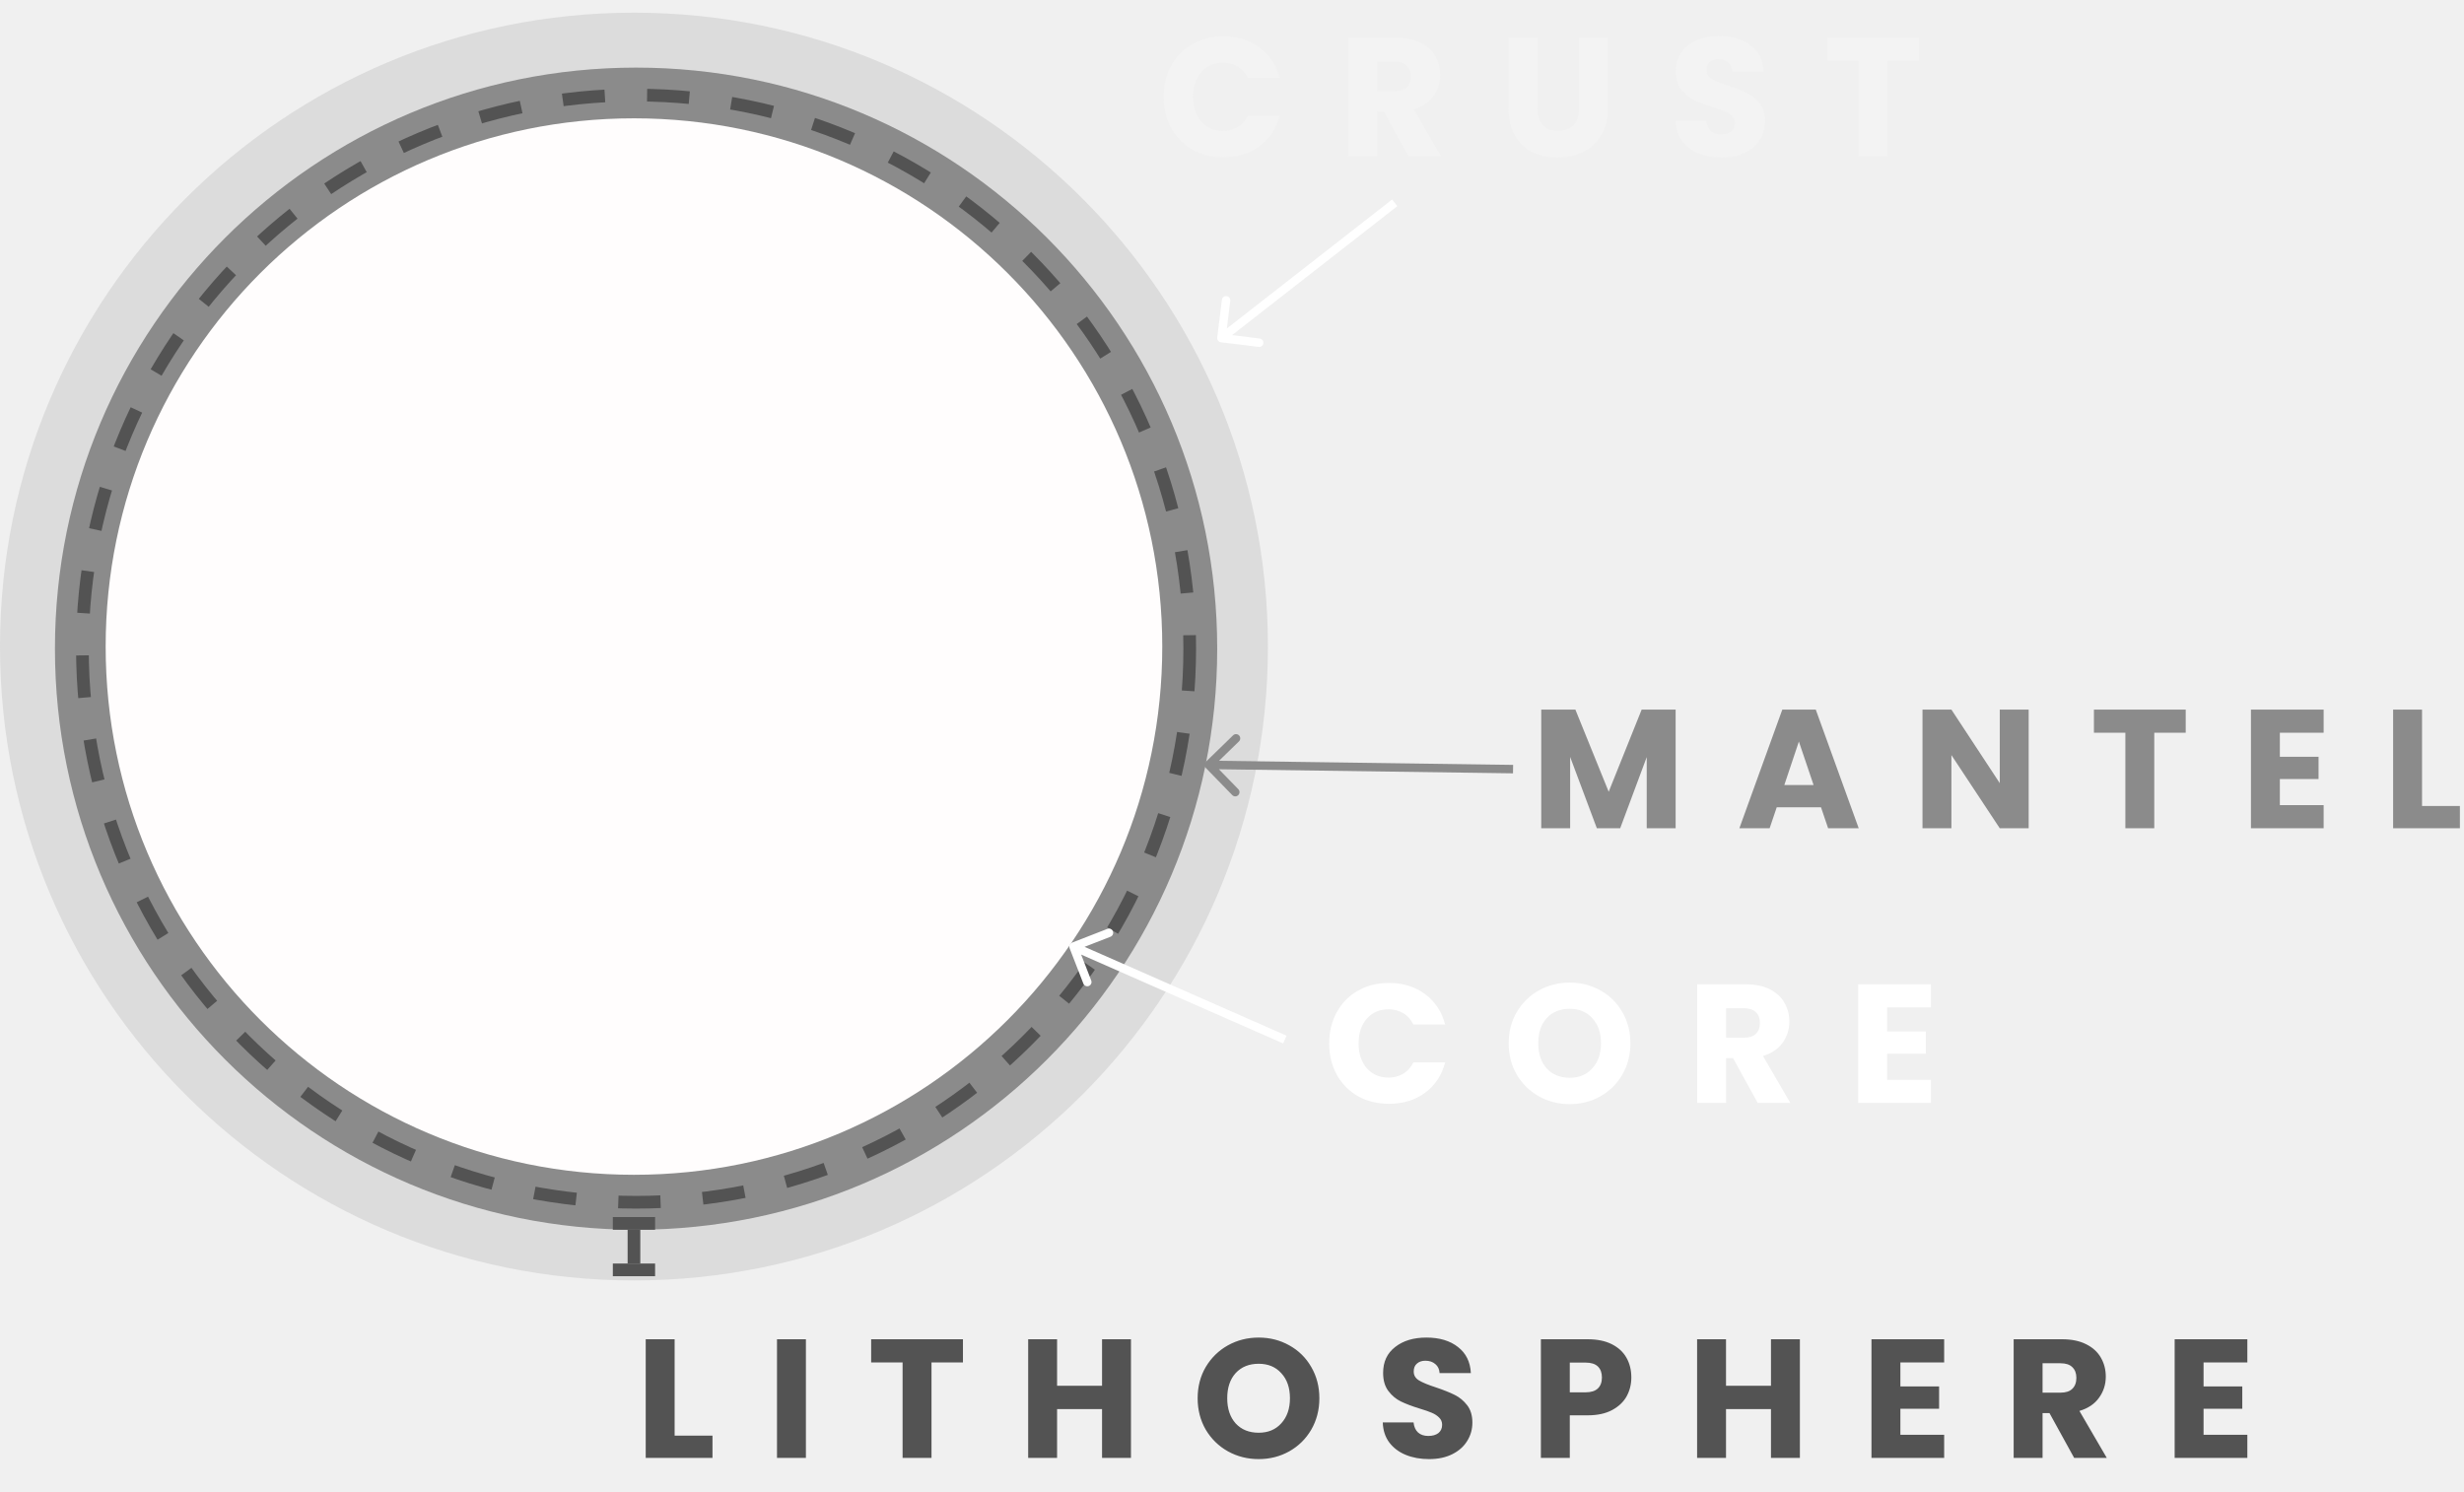
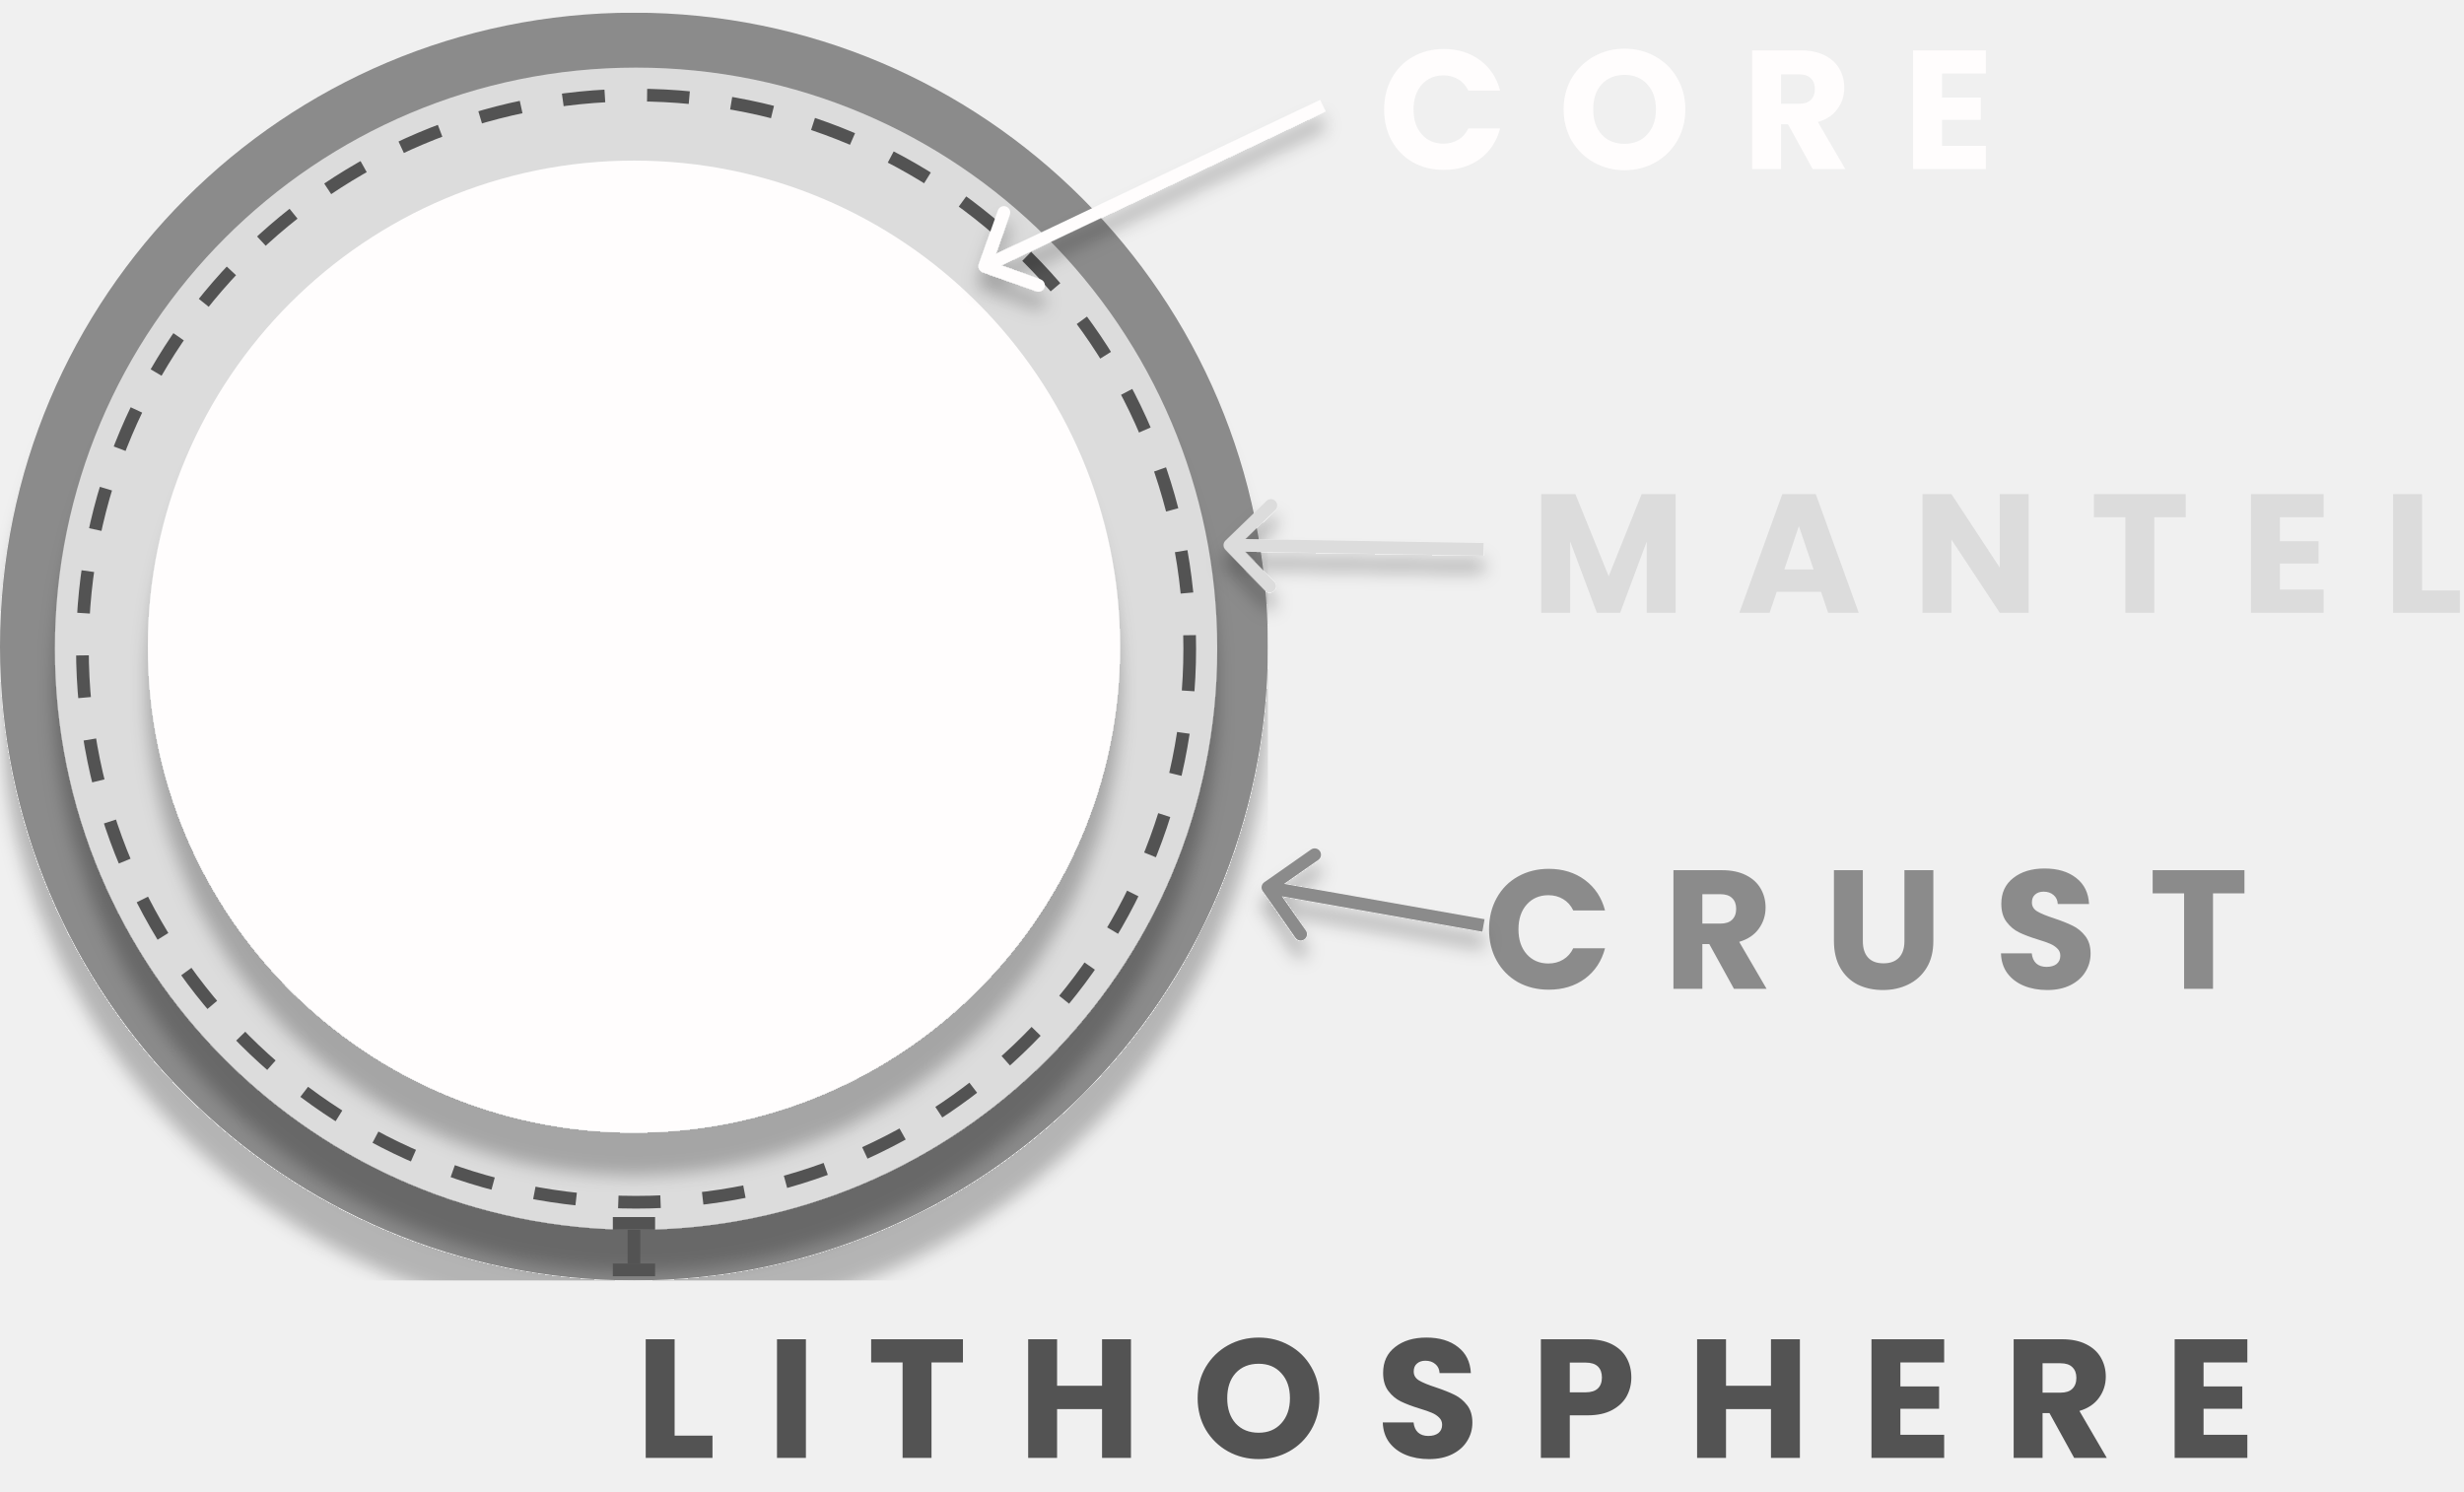
<svg xmlns="http://www.w3.org/2000/svg" width="583" height="353" viewBox="0 0 583 353" fill="none">
  <g clip-path="url(#clip0_51_29)">
-     <circle cx="150" cy="153" r="150" fill="#DCDCDC" />
-     <circle cx="150.5" cy="153.5" r="137.5" fill="#8B8B8B" />
+     <g filter="url(#filter0_d_51_29)">
+       <circle cx="150" cy="153" r="150" fill="#8B8B8B" />
+     </g>
+     <g filter="url(#filter1_d_51_29)">
+       <circle cx="150.5" cy="153.5" r="137.5" fill="#DCDCDC" />
+     </g>
    <circle cx="150.5" cy="153.5" r="131" stroke="#535353" stroke-width="3" stroke-dasharray="10 10" />
-     <circle cx="150" cy="153" r="125" fill="#FFFDFD" />
+     <g filter="url(#filter2_d_51_29)">
+       <circle cx="150" cy="153" r="115" fill="#FFFDFD" />
+     </g>
    <rect width="10" height="3" transform="translate(145 288)" fill="#535353" />
    <rect width="3" height="8" transform="translate(148.5 291)" fill="#535353" />
    <rect width="10" height="3" transform="translate(145 299)" fill="#535353" />
  </g>
-   <path d="M275.32 22.92C275.32 20.147 275.92 17.68 277.12 15.52C278.32 13.333 279.987 11.64 282.12 10.44C284.28 9.213 286.72 8.6 289.44 8.6C292.773 8.6 295.627 9.48 298 11.24C300.373 13 301.96 15.4 302.76 18.44H295.24C294.68 17.267 293.88 16.373 292.84 15.76C291.827 15.147 290.667 14.84 289.36 14.84C287.253 14.84 285.547 15.573 284.24 17.04C282.933 18.507 282.28 20.467 282.28 22.92C282.28 25.373 282.933 27.333 284.24 28.8C285.547 30.267 287.253 31 289.36 31C290.667 31 291.827 30.693 292.84 30.08C293.88 29.467 294.68 28.573 295.24 27.4H302.76C301.96 30.44 300.373 32.84 298 34.6C295.627 36.333 292.773 37.2 289.44 37.2C286.72 37.2 284.28 36.6 282.12 35.4C279.987 34.173 278.32 32.48 277.12 30.32C275.92 28.16 275.32 25.693 275.32 22.92ZM333.269 37L327.429 26.4H325.789V37H318.949V8.92H330.429C332.642 8.92 334.522 9.307 336.069 10.08C337.642 10.853 338.815 11.92 339.589 13.28C340.362 14.613 340.749 16.107 340.749 17.76C340.749 19.627 340.215 21.293 339.149 22.76C338.109 24.227 336.562 25.267 334.509 25.88L340.989 37H333.269ZM325.789 21.56H330.029C331.282 21.56 332.215 21.253 332.829 20.64C333.469 20.027 333.789 19.16 333.789 18.04C333.789 16.973 333.469 16.133 332.829 15.52C332.215 14.907 331.282 14.6 330.029 14.6H325.789V21.56ZM363.763 8.92V25.72C363.763 27.4 364.176 28.693 365.003 29.6C365.829 30.507 367.043 30.96 368.643 30.96C370.243 30.96 371.469 30.507 372.323 29.6C373.176 28.693 373.603 27.4 373.603 25.72V8.92H380.443V25.68C380.443 28.187 379.909 30.307 378.843 32.04C377.776 33.773 376.336 35.08 374.523 35.96C372.736 36.84 370.736 37.28 368.523 37.28C366.309 37.28 364.323 36.853 362.563 36C360.829 35.12 359.456 33.813 358.443 32.08C357.429 30.32 356.923 28.187 356.923 25.68V8.92H363.763ZM407.406 37.28C405.352 37.28 403.512 36.947 401.886 36.28C400.259 35.613 398.952 34.627 397.966 33.32C397.006 32.013 396.499 30.44 396.446 28.6H403.726C403.832 29.64 404.192 30.44 404.806 31C405.419 31.533 406.219 31.8 407.206 31.8C408.219 31.8 409.019 31.573 409.606 31.12C410.192 30.64 410.486 29.987 410.486 29.16C410.486 28.467 410.246 27.893 409.766 27.44C409.312 26.987 408.739 26.613 408.046 26.32C407.379 26.027 406.419 25.693 405.166 25.32C403.352 24.76 401.872 24.2 400.726 23.64C399.579 23.08 398.592 22.253 397.766 21.16C396.939 20.067 396.526 18.64 396.526 16.88C396.526 14.267 397.472 12.227 399.366 10.76C401.259 9.267 403.726 8.52 406.766 8.52C409.859 8.52 412.352 9.267 414.246 10.76C416.139 12.227 417.152 14.28 417.286 16.92H409.886C409.832 16.013 409.499 15.307 408.886 14.8C408.272 14.267 407.486 14 406.526 14C405.699 14 405.032 14.227 404.526 14.68C404.019 15.107 403.766 15.733 403.766 16.56C403.766 17.467 404.192 18.173 405.046 18.68C405.899 19.187 407.232 19.733 409.046 20.32C410.859 20.933 412.326 21.52 413.446 22.08C414.592 22.64 415.579 23.453 416.406 24.52C417.232 25.587 417.646 26.96 417.646 28.64C417.646 30.24 417.232 31.693 416.406 33C415.606 34.307 414.432 35.347 412.886 36.12C411.339 36.893 409.512 37.28 407.406 37.28ZM454.055 8.92V14.4H446.615V37H439.775V14.4H432.335V8.92H454.055Z" fill="#F3F3F3" />
+   <path d="M352.32 219.92C352.32 217.147 352.92 214.68 354.12 212.52C355.32 210.333 356.987 208.64 359.12 207.44C361.28 206.213 363.72 205.6 366.44 205.6C369.773 205.6 372.627 206.48 375 208.24C377.373 210 378.96 212.4 379.76 215.44H372.24C371.68 214.267 370.88 213.373 369.84 212.76C368.827 212.147 367.667 211.84 366.36 211.84C364.253 211.84 362.547 212.573 361.24 214.04C359.933 215.507 359.28 217.467 359.28 219.92C359.28 222.373 359.933 224.333 361.24 225.8C362.547 227.267 364.253 228 366.36 228C367.667 228 368.827 227.693 369.84 227.08C370.88 226.467 371.68 225.573 372.24 224.4H379.76C378.96 227.44 377.373 229.84 375 231.6C372.627 233.333 369.773 234.2 366.44 234.2C363.72 234.2 361.28 233.6 359.12 232.4C356.987 231.173 355.32 229.48 354.12 227.32C352.92 225.16 352.32 222.693 352.32 219.92ZM410.269 234L404.429 223.4H402.789V234H395.949V205.92H407.429C409.642 205.92 411.522 206.307 413.069 207.08C414.642 207.853 415.815 208.92 416.589 210.28C417.362 211.613 417.749 213.107 417.749 214.76C417.749 216.627 417.215 218.293 416.149 219.76C415.109 221.227 413.562 222.267 411.509 222.88L417.989 234H410.269ZM402.789 218.56H407.029C408.282 218.56 409.215 218.253 409.829 217.64C410.469 217.027 410.789 216.16 410.789 215.04C410.789 213.973 410.469 213.133 409.829 212.52C409.215 211.907 408.282 211.6 407.029 211.6H402.789V218.56ZM440.763 205.92V222.72C440.763 224.4 441.176 225.693 442.003 226.6C442.829 227.507 444.043 227.96 445.643 227.96C447.243 227.96 448.469 227.507 449.323 226.6C450.176 225.693 450.603 224.4 450.603 222.72V205.92H457.443V222.68C457.443 225.187 456.909 227.307 455.843 229.04C454.776 230.773 453.336 232.08 451.523 232.96C449.736 233.84 447.736 234.28 445.523 234.28C443.309 234.28 441.323 233.853 439.563 233C437.829 232.12 436.456 230.813 435.443 229.08C434.429 227.32 433.923 225.187 433.923 222.68V205.92H440.763ZM484.406 234.28C482.352 234.28 480.512 233.947 478.886 233.28C477.259 232.613 475.952 231.627 474.966 230.32C474.006 229.013 473.499 227.44 473.446 225.6H480.726C480.832 226.64 481.192 227.44 481.806 228C482.419 228.533 483.219 228.8 484.206 228.8C485.219 228.8 486.019 228.573 486.606 228.12C487.192 227.64 487.486 226.987 487.486 226.16C487.486 225.467 487.246 224.893 486.766 224.44C486.312 223.987 485.739 223.613 485.046 223.32C484.379 223.027 483.419 222.693 482.166 222.32C480.352 221.76 478.872 221.2 477.726 220.64C476.579 220.08 475.592 219.253 474.766 218.16C473.939 217.067 473.526 215.64 473.526 213.88C473.526 211.267 474.472 209.227 476.366 207.76C478.259 206.267 480.726 205.52 483.766 205.52C486.859 205.52 489.352 206.267 491.246 207.76C493.139 209.227 494.152 211.28 494.286 213.92H486.886C486.832 213.013 486.499 212.307 485.886 211.8C485.272 211.267 484.486 211 483.526 211C482.699 211 482.032 211.227 481.526 211.68C481.019 212.107 480.766 212.733 480.766 213.56C480.766 214.467 481.192 215.173 482.046 215.68C482.899 216.187 484.232 216.733 486.046 217.32C487.859 217.933 489.326 218.52 490.446 219.08C491.592 219.64 492.579 220.453 493.406 221.52C494.232 222.587 494.646 223.96 494.646 225.64C494.646 227.24 494.232 228.693 493.406 230C492.606 231.307 491.432 232.347 489.886 233.12C488.339 233.893 486.512 234.28 484.406 234.28ZM531.055 205.92V211.4H523.615V234H516.775V211.4H509.335V205.92H531.055Z" fill="#8B8B8B" />
  <path d="M159.621 339.72H168.581V345H152.781V316.92H159.621V339.72ZM190.683 316.92V345H183.843V316.92H190.683ZM227.84 316.92V322.4H220.4V345H213.56V322.4H206.12V316.92H227.84ZM267.593 316.92V345H260.753V333.44H250.113V345H243.273V316.92H250.113V327.92H260.753V316.92H267.593ZM297.811 345.28C295.171 345.28 292.744 344.667 290.531 343.44C288.344 342.213 286.597 340.507 285.291 338.32C284.011 336.107 283.371 333.627 283.371 330.88C283.371 328.133 284.011 325.667 285.291 323.48C286.597 321.293 288.344 319.587 290.531 318.36C292.744 317.133 295.171 316.52 297.811 316.52C300.451 316.52 302.864 317.133 305.051 318.36C307.264 319.587 308.997 321.293 310.251 323.48C311.531 325.667 312.171 328.133 312.171 330.88C312.171 333.627 311.531 336.107 310.251 338.32C308.971 340.507 307.237 342.213 305.051 343.44C302.864 344.667 300.451 345.28 297.811 345.28ZM297.811 339.04C300.051 339.04 301.837 338.293 303.171 336.8C304.531 335.307 305.211 333.333 305.211 330.88C305.211 328.4 304.531 326.427 303.171 324.96C301.837 323.467 300.051 322.72 297.811 322.72C295.544 322.72 293.731 323.453 292.371 324.92C291.037 326.387 290.371 328.373 290.371 330.88C290.371 333.36 291.037 335.347 292.371 336.84C293.731 338.307 295.544 339.04 297.811 339.04ZM338.136 345.28C336.083 345.28 334.243 344.947 332.616 344.28C330.989 343.613 329.683 342.627 328.696 341.32C327.736 340.013 327.229 338.44 327.176 336.6H334.456C334.563 337.64 334.923 338.44 335.536 339C336.149 339.533 336.949 339.8 337.936 339.8C338.949 339.8 339.749 339.573 340.336 339.12C340.923 338.64 341.216 337.987 341.216 337.16C341.216 336.467 340.976 335.893 340.496 335.44C340.043 334.987 339.469 334.613 338.776 334.32C338.109 334.027 337.149 333.693 335.896 333.32C334.083 332.76 332.603 332.2 331.456 331.64C330.309 331.08 329.323 330.253 328.496 329.16C327.669 328.067 327.256 326.64 327.256 324.88C327.256 322.267 328.203 320.227 330.096 318.76C331.989 317.267 334.456 316.52 337.496 316.52C340.589 316.52 343.083 317.267 344.976 318.76C346.869 320.227 347.883 322.28 348.016 324.92H340.616C340.563 324.013 340.229 323.307 339.616 322.8C339.003 322.267 338.216 322 337.256 322C336.429 322 335.763 322.227 335.256 322.68C334.749 323.107 334.496 323.733 334.496 324.56C334.496 325.467 334.923 326.173 335.776 326.68C336.629 327.187 337.963 327.733 339.776 328.32C341.589 328.933 343.056 329.52 344.176 330.08C345.323 330.64 346.309 331.453 347.136 332.52C347.963 333.587 348.376 334.96 348.376 336.64C348.376 338.24 347.963 339.693 347.136 341C346.336 342.307 345.163 343.347 343.616 344.12C342.069 344.893 340.243 345.28 338.136 345.28ZM385.985 325.96C385.985 327.587 385.612 329.08 384.865 330.44C384.119 331.773 382.972 332.853 381.425 333.68C379.879 334.507 377.959 334.92 375.665 334.92H371.425V345H364.585V316.92H375.665C377.905 316.92 379.799 317.307 381.345 318.08C382.892 318.853 384.052 319.92 384.825 321.28C385.599 322.64 385.985 324.2 385.985 325.96ZM375.145 329.48C376.452 329.48 377.425 329.173 378.065 328.56C378.705 327.947 379.025 327.08 379.025 325.96C379.025 324.84 378.705 323.973 378.065 323.36C377.425 322.747 376.452 322.44 375.145 322.44H371.425V329.48H375.145ZM425.866 316.92V345H419.026V333.44H408.386V345H401.546V316.92H408.386V327.92H419.026V316.92H425.866ZM449.644 322.4V328.08H458.804V333.36H449.644V339.52H460.004V345H442.804V316.92H460.004V322.4H449.644ZM490.765 345L484.925 334.4H483.285V345H476.445V316.92H487.925C490.138 316.92 492.018 317.307 493.565 318.08C495.138 318.853 496.312 319.92 497.085 321.28C497.858 322.613 498.245 324.107 498.245 325.76C498.245 327.627 497.712 329.293 496.645 330.76C495.605 332.227 494.058 333.267 492.005 333.88L498.485 345H490.765ZM483.285 329.56H487.525C488.778 329.56 489.712 329.253 490.325 328.64C490.965 328.027 491.285 327.16 491.285 326.04C491.285 324.973 490.965 324.133 490.325 323.52C489.712 322.907 488.778 322.6 487.525 322.6H483.285V329.56ZM521.379 322.4V328.08H530.539V333.36H521.379V339.52H531.739V345H514.539V316.92H531.739V322.4H521.379Z" fill="#535353" />
-   <path d="M314.496 246.92C314.496 244.147 315.096 241.68 316.296 239.52C317.496 237.333 319.162 235.64 321.296 234.44C323.456 233.213 325.896 232.6 328.616 232.6C331.949 232.6 334.802 233.48 337.176 235.24C339.549 237 341.136 239.4 341.936 242.44H334.416C333.856 241.267 333.056 240.373 332.016 239.76C331.002 239.147 329.842 238.84 328.536 238.84C326.429 238.84 324.722 239.573 323.416 241.04C322.109 242.507 321.456 244.467 321.456 246.92C321.456 249.373 322.109 251.333 323.416 252.8C324.722 254.267 326.429 255 328.536 255C329.842 255 331.002 254.693 332.016 254.08C333.056 253.467 333.856 252.573 334.416 251.4H341.936C341.136 254.44 339.549 256.84 337.176 258.6C334.802 260.333 331.949 261.2 328.616 261.2C325.896 261.2 323.456 260.6 321.296 259.4C319.162 258.173 317.496 256.48 316.296 254.32C315.096 252.16 314.496 249.693 314.496 246.92ZM371.405 261.28C368.765 261.28 366.338 260.667 364.125 259.44C361.938 258.213 360.191 256.507 358.885 254.32C357.605 252.107 356.965 249.627 356.965 246.88C356.965 244.133 357.605 241.667 358.885 239.48C360.191 237.293 361.938 235.587 364.125 234.36C366.338 233.133 368.765 232.52 371.405 232.52C374.045 232.52 376.458 233.133 378.645 234.36C380.858 235.587 382.591 237.293 383.845 239.48C385.125 241.667 385.765 244.133 385.765 246.88C385.765 249.627 385.125 252.107 383.845 254.32C382.565 256.507 380.831 258.213 378.645 259.44C376.458 260.667 374.045 261.28 371.405 261.28ZM371.405 255.04C373.645 255.04 375.431 254.293 376.765 252.8C378.125 251.307 378.805 249.333 378.805 246.88C378.805 244.4 378.125 242.427 376.765 240.96C375.431 239.467 373.645 238.72 371.405 238.72C369.138 238.72 367.325 239.453 365.965 240.92C364.631 242.387 363.965 244.373 363.965 246.88C363.965 249.36 364.631 251.347 365.965 252.84C367.325 254.307 369.138 255.04 371.405 255.04ZM415.89 261L410.05 250.4H408.41V261H401.57V232.92H413.05C415.263 232.92 417.143 233.307 418.69 234.08C420.263 234.853 421.437 235.92 422.21 237.28C422.983 238.613 423.37 240.107 423.37 241.76C423.37 243.627 422.837 245.293 421.77 246.76C420.73 248.227 419.183 249.267 417.13 249.88L423.61 261H415.89ZM408.41 245.56H412.65C413.903 245.56 414.837 245.253 415.45 244.64C416.09 244.027 416.41 243.16 416.41 242.04C416.41 240.973 416.09 240.133 415.45 239.52C414.837 238.907 413.903 238.6 412.65 238.6H408.41V245.56ZM446.504 238.4V244.08H455.664V249.36H446.504V255.52H456.864V261H439.664V232.92H456.864V238.4H446.504Z" fill="white" />
-   <path d="M396.468 167.92V196H389.628V179.16L383.348 196H377.828L371.508 179.12V196H364.668V167.92H372.747L380.628 187.36L388.428 167.92H396.468ZM430.866 191.04H420.386L418.706 196H411.546L421.706 167.92H429.626L439.786 196H432.546L430.866 191.04ZM429.106 185.76L425.626 175.48L422.186 185.76H429.106ZM479.998 196H473.158L461.718 178.68V196H454.878V167.92H461.718L473.158 185.32V167.92H479.998V196ZM517.157 167.92V173.4H509.717V196H502.877V173.4H495.437V167.92H517.157ZM539.429 173.4V179.08H548.589V184.36H539.429V190.52H549.789V196H532.589V167.92H549.789V173.4H539.429ZM573.07 190.72H582.03V196H566.23V167.92H573.07V190.72Z" fill="#8B8B8B" />
-   <path d="M253.638 223.068C253.123 223.268 252.868 223.848 253.068 224.362L256.33 232.75C256.53 233.265 257.11 233.52 257.624 233.32C258.139 233.12 258.394 232.54 258.194 232.026L255.294 224.57L262.75 221.67C263.265 221.47 263.52 220.89 263.32 220.376C263.12 219.861 262.54 219.606 262.026 219.806L253.638 223.068ZM304.403 245.085L254.403 223.085L253.597 224.915L303.597 246.915L304.403 245.085Z" fill="white" />
-   <path d="M285.303 180.283C284.907 180.668 284.898 181.301 285.283 181.697L291.558 188.149C291.943 188.545 292.576 188.554 292.972 188.169C293.368 187.784 293.377 187.15 292.992 186.755L287.414 181.02L293.149 175.442C293.545 175.057 293.554 174.424 293.169 174.028C292.784 173.632 292.15 173.623 291.755 174.008L285.303 180.283ZM358.014 181L286.014 180L285.986 182L357.986 183L358.014 181Z" fill="#8B8B8B" />
-   <path d="M288.008 79.878C287.94 80.426 288.33 80.925 288.878 80.993L297.81 82.094C298.358 82.161 298.857 81.772 298.925 81.224C298.992 80.675 298.603 80.176 298.055 80.109L290.115 79.13L291.094 71.19C291.161 70.642 290.772 70.143 290.224 70.075C289.675 70.008 289.176 70.397 289.109 70.945L288.008 79.878ZM329.385 47.212L288.385 79.212L289.615 80.788L330.615 48.788L329.385 47.212Z" fill="white" />
+   <path d="M327.496 25.92C327.496 23.147 328.096 20.68 329.296 18.52C330.496 16.333 332.162 14.64 334.296 13.44C336.456 12.213 338.896 11.6 341.616 11.6C344.949 11.6 347.802 12.48 350.176 14.24C352.549 16 354.136 18.4 354.936 21.44H347.416C346.856 20.267 346.056 19.373 345.016 18.76C344.002 18.147 342.842 17.84 341.536 17.84C339.429 17.84 337.722 18.573 336.416 20.04C335.109 21.507 334.456 23.467 334.456 25.92C334.456 28.373 335.109 30.333 336.416 31.8C337.722 33.267 339.429 34 341.536 34C342.842 34 344.002 33.693 345.016 33.08C346.056 32.467 346.856 31.573 347.416 30.4H354.936C354.136 33.44 352.549 35.84 350.176 37.6C347.802 39.333 344.949 40.2 341.616 40.2C338.896 40.2 336.456 39.6 334.296 38.4C332.162 37.173 330.496 35.48 329.296 33.32C328.096 31.16 327.496 28.693 327.496 25.92ZM384.405 40.28C381.765 40.28 379.338 39.667 377.125 38.44C374.938 37.213 373.191 35.507 371.885 33.32C370.605 31.107 369.965 28.627 369.965 25.88C369.965 23.133 370.605 20.667 371.885 18.48C373.191 16.293 374.938 14.587 377.125 13.36C379.338 12.133 381.765 11.52 384.405 11.52C387.045 11.52 389.458 12.133 391.645 13.36C393.858 14.587 395.591 16.293 396.845 18.48C398.125 20.667 398.765 23.133 398.765 25.88C398.765 28.627 398.125 31.107 396.845 33.32C395.565 35.507 393.831 37.213 391.645 38.44C389.458 39.667 387.045 40.28 384.405 40.28ZM384.405 34.04C386.645 34.04 388.431 33.293 389.765 31.8C391.125 30.307 391.805 28.333 391.805 25.88C391.805 23.4 391.125 21.427 389.765 19.96C388.431 18.467 386.645 17.72 384.405 17.72C382.138 17.72 380.325 18.453 378.965 19.92C377.631 21.387 376.965 23.373 376.965 25.88C376.965 28.36 377.631 30.347 378.965 31.84C380.325 33.307 382.138 34.04 384.405 34.04ZM428.89 40L423.05 29.4H421.41V40H414.57V11.92H426.05C428.263 11.92 430.143 12.307 431.69 13.08C433.263 13.853 434.437 14.92 435.21 16.28C435.983 17.613 436.37 19.107 436.37 20.76C436.37 22.627 435.837 24.293 434.77 25.76C433.73 27.227 432.183 28.267 430.13 28.88L436.61 40H428.89ZM421.41 24.56H425.65C426.903 24.56 427.837 24.253 428.45 23.64C429.09 23.027 429.41 22.16 429.41 21.04C429.41 19.973 429.09 19.133 428.45 18.52C427.837 17.907 426.903 17.6 425.65 17.6H421.41V24.56ZM459.504 17.4V23.08H468.664V28.36H459.504V34.52H469.864V40H452.664V11.92H469.864V17.4H459.504Z" fill="#FFFDFD" />
+   <path d="M396.468 116.92V145H389.628V128.16L383.348 145H377.828L371.508 128.12V145H364.668V116.92H372.747L380.628 136.36L388.428 116.92H396.468ZM430.866 140.04H420.386L418.706 145H411.546L421.706 116.92H429.626L439.786 145H432.546L430.866 140.04ZM429.106 134.76L425.626 124.48L422.186 134.76H429.106ZM479.998 145H473.158L461.718 127.68V145H454.878V116.92H461.718L473.158 134.32V116.92H479.998V145ZM517.157 116.92V122.4H509.717V145H502.877V122.4H495.437V116.92H517.157ZM539.429 122.4V128.08H548.589V133.36H539.429V139.52H549.789V145H532.589V116.92H549.789V122.4H539.429ZM573.07 139.72H582.03V145H566.23V116.92H573.07V139.72Z" fill="#DCDCDC" />
+   <g filter="url(#filter3_d_51_29)">
+     <path d="M231.587 62.497C231.309 63.278 231.717 64.135 232.497 64.413L245.215 68.94C245.996 69.218 246.854 68.81 247.132 68.03C247.409 67.249 247.002 66.391 246.221 66.114L234.916 62.09L238.94 50.785C239.218 50.004 238.81 49.146 238.03 48.868C237.249 48.591 236.392 48.998 236.114 49.779L231.587 62.497ZM312.356 23.645L232.356 61.645L233.644 64.355L313.644 26.355L312.356 23.645Z" fill="#FFFDFD" />
+   </g>
+   <g filter="url(#filter4_d_51_29)">
+     <path d="M289.957 127.922C289.362 128.498 289.346 129.447 289.922 130.043L299.307 139.747C299.883 140.342 300.833 140.358 301.428 139.782C302.024 139.206 302.04 138.256 301.464 137.661L293.121 129.035L301.747 120.693C302.342 120.117 302.358 119.167 301.782 118.572C301.206 117.976 300.256 117.96 299.661 118.536L289.957 127.922ZM351.025 128.5L291.025 127.5L290.975 130.5L350.975 131.5L351.025 128.5Z" fill="#DCDCDC" />
+   </g>
+   <g filter="url(#filter5_d_51_29)">
+     <path d="M299.14 208.771C298.461 209.246 298.296 210.182 298.771 210.86L306.513 221.92C306.988 222.598 307.923 222.764 308.602 222.288C309.281 221.813 309.446 220.878 308.971 220.199L302.089 210.369L311.92 203.487C312.599 203.012 312.764 202.077 312.288 201.398C311.813 200.719 310.878 200.554 310.199 201.029L299.14 208.771ZM351.261 217.523L300.261 208.523L299.739 211.477L350.739 220.477L351.261 217.523Z" fill="#8B8B8B" />
+   </g>
  <defs>
+     <filter id="filter0_d_51_29" x="-4" y="3" width="308" height="314" filterUnits="userSpaceOnUse" color-interpolation-filters="sRGB">
+       <feFlood flood-opacity="0" result="BackgroundImageFix" />
+       <feColorMatrix in="SourceAlpha" type="matrix" values="0 0 0 0 0 0 0 0 0 0 0 0 0 0 0 0 0 0 127 0" result="hardAlpha" />
+       <feOffset dy="10" />
+       <feGaussianBlur stdDeviation="2" />
+       <feComposite in2="hardAlpha" operator="out" />
+       <feColorMatrix type="matrix" values="0 0 0 0 0 0 0 0 0 0 0 0 0 0 0 0 0 0 0.25 0" />
+       <feBlend mode="normal" in2="BackgroundImageFix" result="effect1_dropShadow_51_29" />
+       <feBlend mode="normal" in="SourceGraphic" in2="effect1_dropShadow_51_29" result="shape" />
+     </filter>
+     <filter id="filter1_d_51_29" x="9" y="16" width="283" height="289" filterUnits="userSpaceOnUse" color-interpolation-filters="sRGB">
+       <feFlood flood-opacity="0" result="BackgroundImageFix" />
+       <feColorMatrix in="SourceAlpha" type="matrix" values="0 0 0 0 0 0 0 0 0 0 0 0 0 0 0 0 0 0 127 0" result="hardAlpha" />
+       <feOffset dy="10" />
+       <feGaussianBlur stdDeviation="2" />
+       <feComposite in2="hardAlpha" operator="out" />
+       <feColorMatrix type="matrix" values="0 0 0 0 0 0 0 0 0 0 0 0 0 0 0 0 0 0 0.25 0" />
+       <feBlend mode="normal" in2="BackgroundImageFix" result="effect1_dropShadow_51_29" />
+       <feBlend mode="normal" in="SourceGraphic" in2="effect1_dropShadow_51_29" result="shape" />
+     </filter>
+     <filter id="filter2_d_51_29" x="31" y="38" width="238" height="244" filterUnits="userSpaceOnUse" color-interpolation-filters="sRGB">
+       <feFlood flood-opacity="0" result="BackgroundImageFix" />
+       <feColorMatrix in="SourceAlpha" type="matrix" values="0 0 0 0 0 0 0 0 0 0 0 0 0 0 0 0 0 0 127 0" result="hardAlpha" />
+       <feOffset dy="10" />
+       <feGaussianBlur stdDeviation="2" />
+       <feComposite in2="hardAlpha" operator="out" />
+       <feColorMatrix type="matrix" values="0 0 0 0 0 0 0 0 0 0 0 0 0 0 0 0 0 0 0.25 0" />
+       <feBlend mode="normal" in2="BackgroundImageFix" result="effect1_dropShadow_51_29" />
+       <feBlend mode="normal" in="SourceGraphic" in2="effect1_dropShadow_51_29" result="shape" />
+     </filter>
+     <filter id="filter3_d_51_29" x="227.5" y="23.645" width="90.144" height="53.382" filterUnits="userSpaceOnUse" color-interpolation-filters="sRGB">
+       <feFlood flood-opacity="0" result="BackgroundImageFix" />
+       <feColorMatrix in="SourceAlpha" type="matrix" values="0 0 0 0 0 0 0 0 0 0 0 0 0 0 0 0 0 0 127 0" result="hardAlpha" />
+       <feOffset dy="4" />
+       <feGaussianBlur stdDeviation="2" />
+       <feComposite in2="hardAlpha" operator="out" />
+       <feColorMatrix type="matrix" values="0 0 0 0 0 0 0 0 0 0 0 0 0 0 0 0 0 0 0.25 0" />
+       <feBlend mode="normal" in2="BackgroundImageFix" result="effect1_dropShadow_51_29" />
+       <feBlend mode="normal" in="SourceGraphic" in2="effect1_dropShadow_51_29" result="shape" />
+     </filter>
+     <filter id="filter4_d_51_29" x="285.5" y="118.114" width="69.525" height="30.089" filterUnits="userSpaceOnUse" color-interpolation-filters="sRGB">
+       <feFlood flood-opacity="0" result="BackgroundImageFix" />
+       <feColorMatrix in="SourceAlpha" type="matrix" values="0 0 0 0 0 0 0 0 0 0 0 0 0 0 0 0 0 0 127 0" result="hardAlpha" />
+       <feOffset dy="4" />
+       <feGaussianBlur stdDeviation="2" />
+       <feComposite in2="hardAlpha" operator="out" />
+       <feColorMatrix type="matrix" values="0 0 0 0 0 0 0 0 0 0 0 0 0 0 0 0 0 0 0.25 0" />
+       <feBlend mode="normal" in2="BackgroundImageFix" result="effect1_dropShadow_51_29" />
+       <feBlend mode="normal" in="SourceGraphic" in2="effect1_dropShadow_51_29" result="shape" />
+     </filter>
+     <filter id="filter5_d_51_29" x="294.5" y="200.758" width="60.761" height="29.802" filterUnits="userSpaceOnUse" color-interpolation-filters="sRGB">
+       <feFlood flood-opacity="0" result="BackgroundImageFix" />
+       <feColorMatrix in="SourceAlpha" type="matrix" values="0 0 0 0 0 0 0 0 0 0 0 0 0 0 0 0 0 0 127 0" result="hardAlpha" />
+       <feOffset dy="4" />
+       <feGaussianBlur stdDeviation="2" />
+       <feComposite in2="hardAlpha" operator="out" />
+       <feColorMatrix type="matrix" values="0 0 0 0 0 0 0 0 0 0 0 0 0 0 0 0 0 0 0.25 0" />
+       <feBlend mode="normal" in2="BackgroundImageFix" result="effect1_dropShadow_51_29" />
+       <feBlend mode="normal" in="SourceGraphic" in2="effect1_dropShadow_51_29" result="shape" />
+     </filter>
    <clipPath id="clip0_51_29">
      <rect width="300" height="300" fill="white" transform="translate(0 3)" />
    </clipPath>
  </defs>
</svg>
